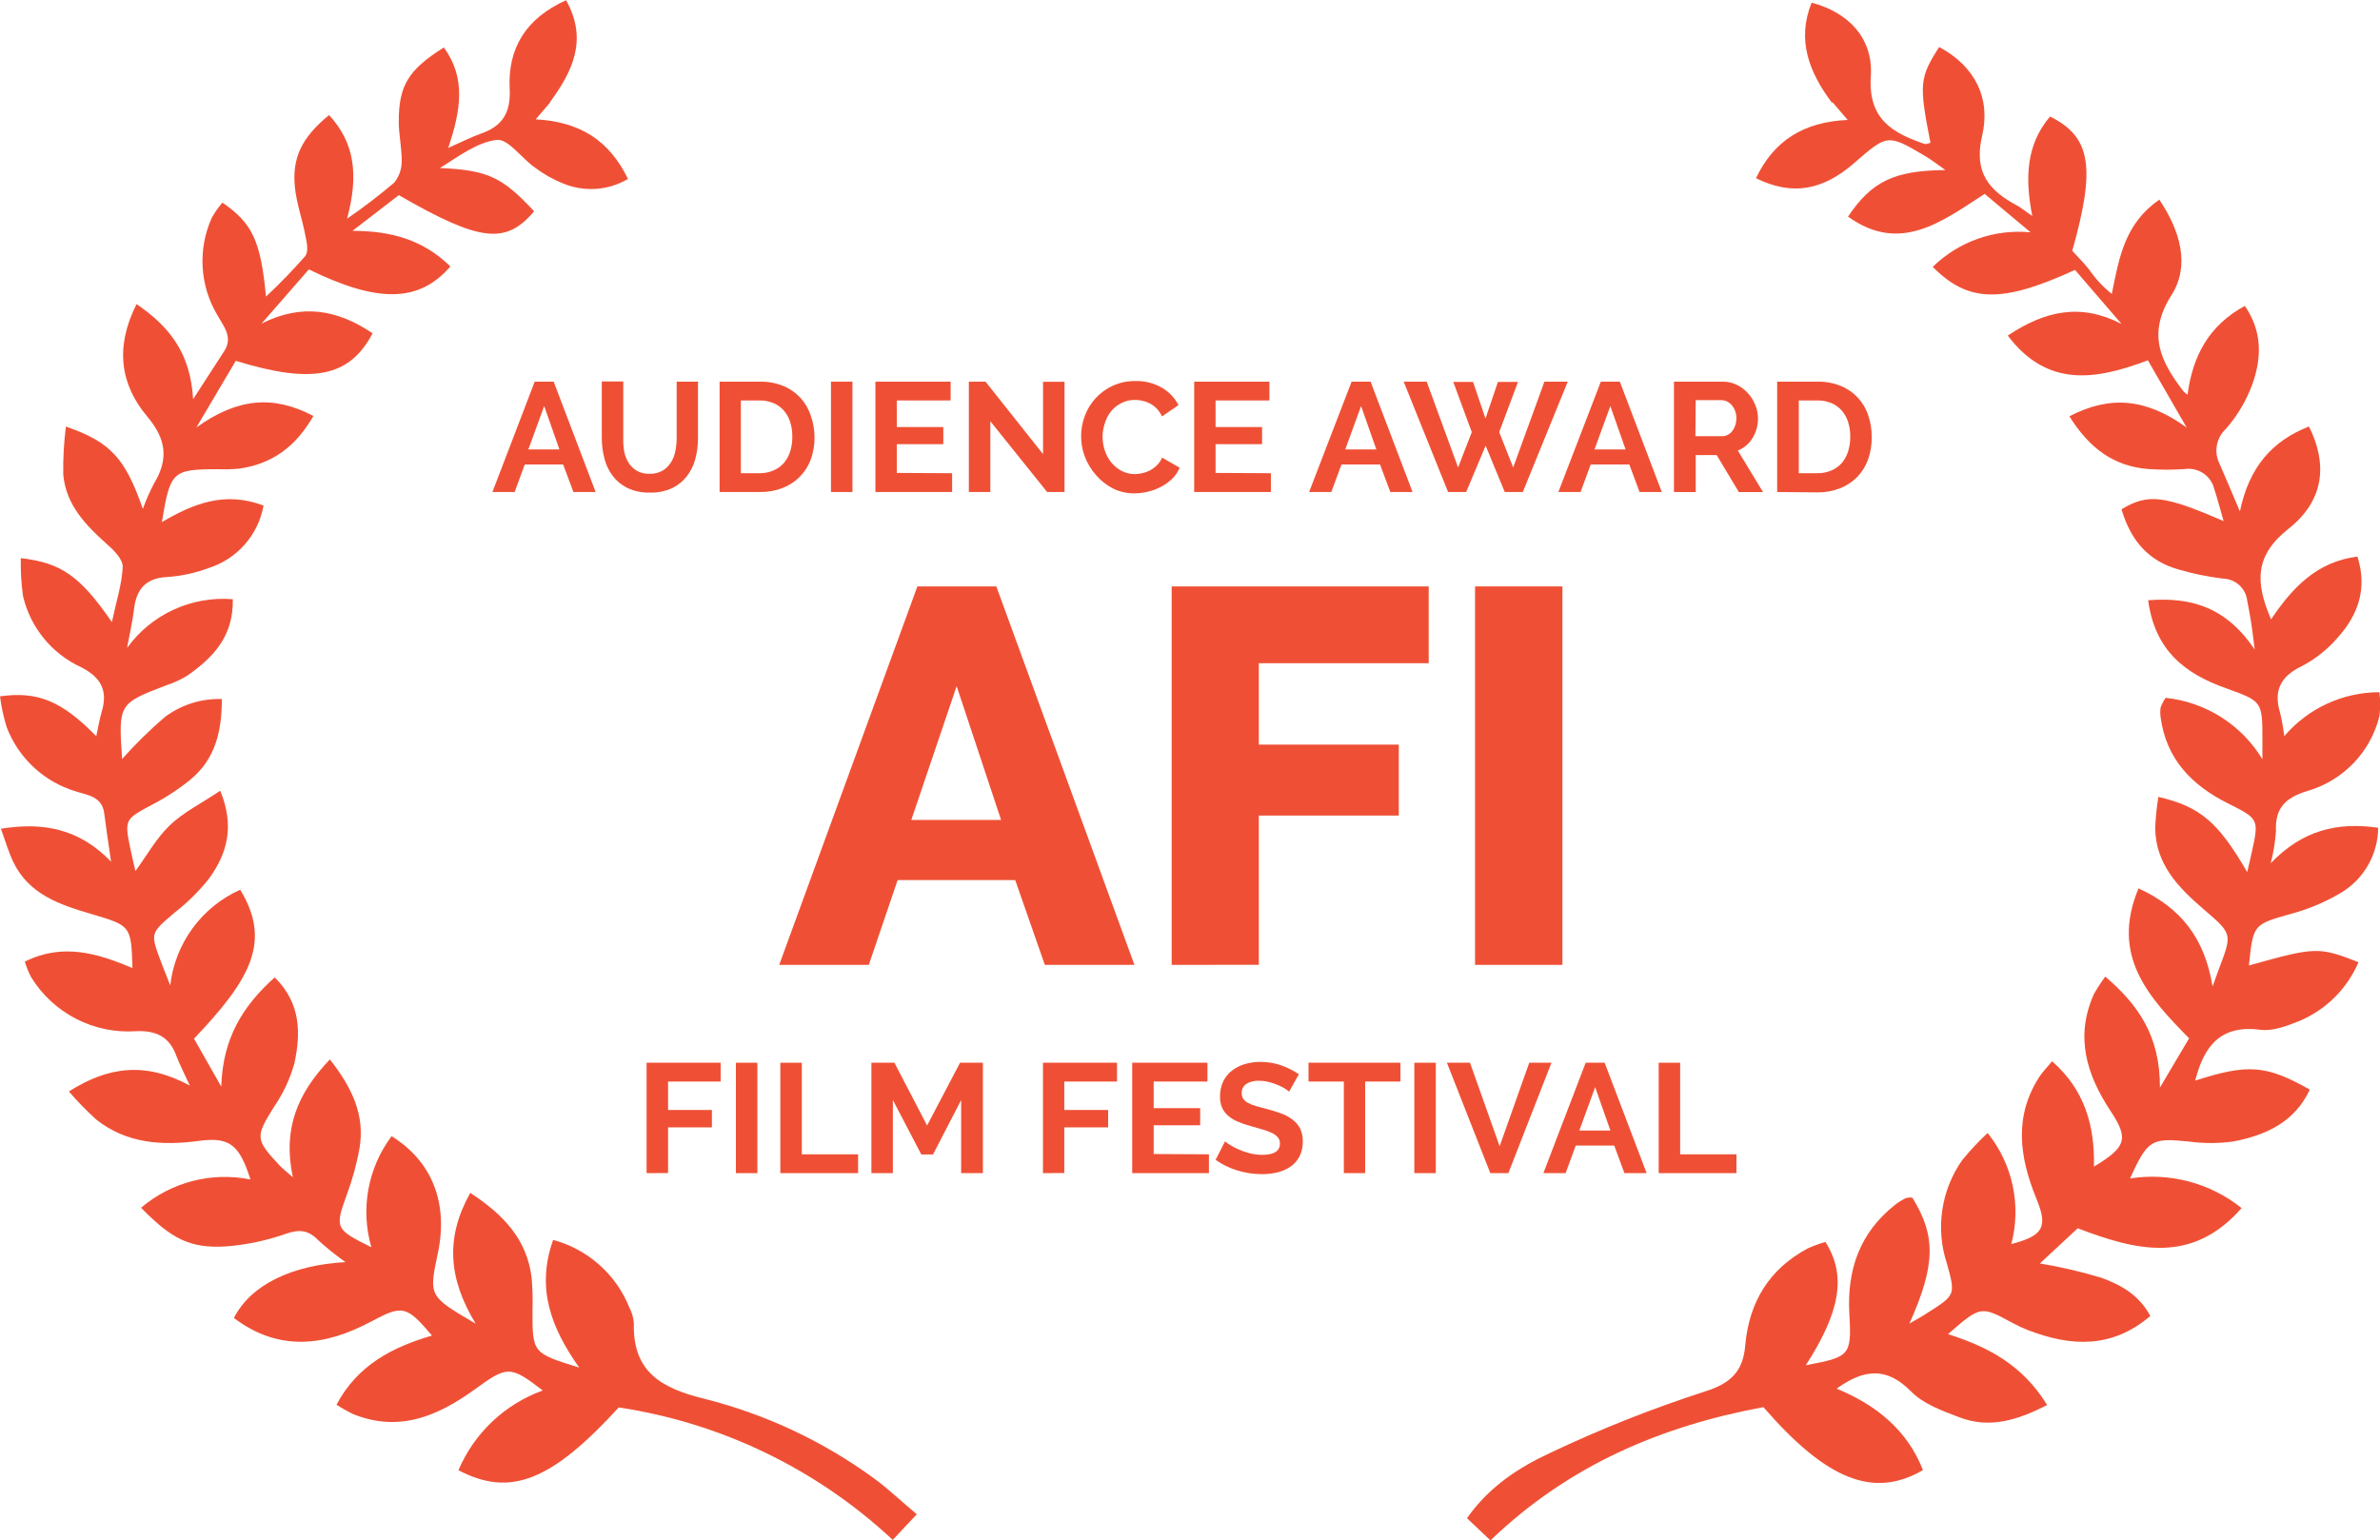
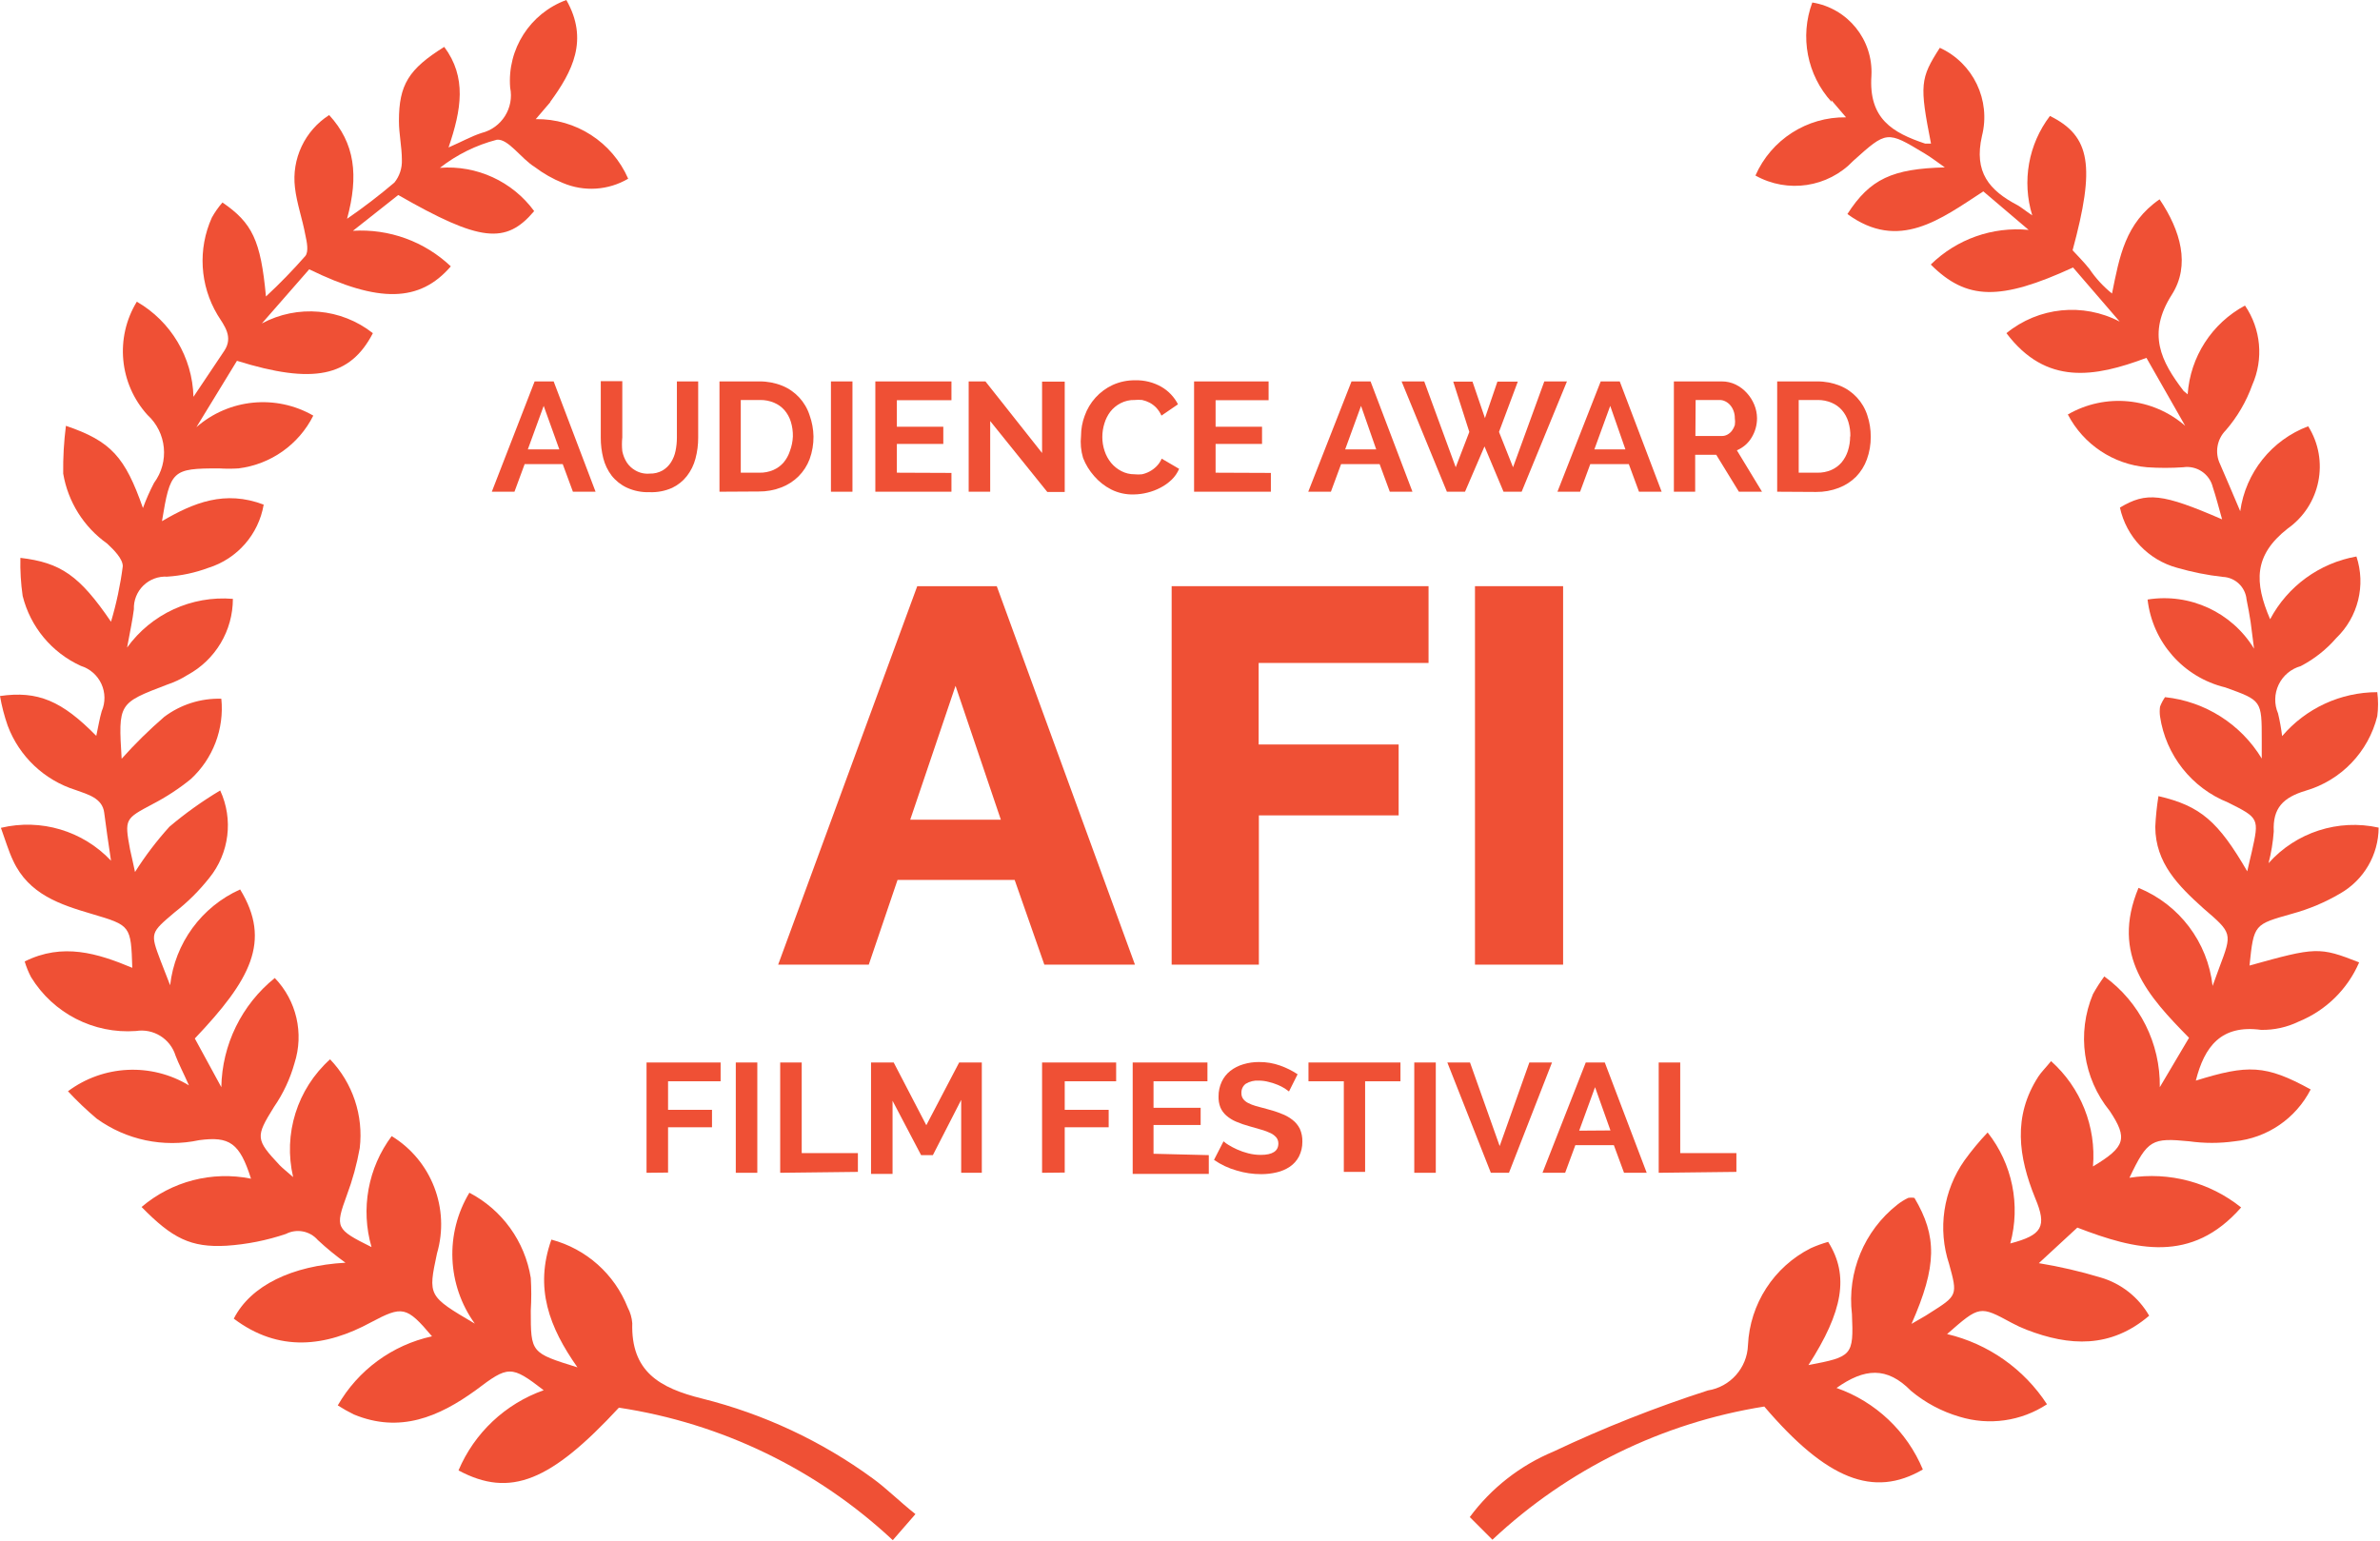
- <svg xmlns="http://www.w3.org/2000/svg" viewBox="0 0 321.41 208">
+ <svg xmlns="http://www.w3.org/2000/svg" viewBox="0 0 105.06 68">
  <defs>
    <style>.cls-1{fill:#ef5035;}</style>
  </defs>
  <g id="Layer_2" data-name="Layer 2">
    <g id="Layer_1-2" data-name="Layer 1">
-       <path class="cls-1" d="M247.34,13.81c-3-4.06-4.73-8.35-2.69-13.45,4.93,1.3,8.31,4.74,8,9.87-.4,5.84,2.87,7.71,7.25,9.21.22.08.53-.09.8-.15-1.56-7.93-1.48-8.8,1.18-12.94,4.9,2.63,7,7,5.78,12.07-1.13,4.93,1,7.36,4.79,9.37.5.27.94.66,2,1.38-1-5.13-.83-9.63,2.4-13.43,5.53,2.73,6.19,6.86,3,18.14.71.78,1.54,1.6,2.26,2.5a15.1,15.1,0,0,0,3.08,3.32c1-5,1.78-9.52,6.42-12.73,2.83,4.21,4.18,8.9,1.65,12.88-3.36,5.28-1.46,9,1.6,13a4.91,4.91,0,0,0,.56.47c.68-5.19,2.84-9.34,7.74-12,2.42,3.53,2.25,7.13,1,10.62a19.23,19.23,0,0,1-3.57,6,4,4,0,0,0-.82,4.77c.82,1.86,1.6,3.73,2.72,6.36,1.25-6,4.37-9.52,9.33-11.46,2.53,5.06,2.08,10-2.77,13.82-4.58,3.61-4.5,7.24-2.35,12.23,2.88-4.29,6.18-7.79,11.66-8.48,1.39,4.36.07,7.93-2.71,11a16.33,16.33,0,0,1-4.8,3.8c-2.93,1.41-3.84,3.36-2.91,6.38a27.79,27.79,0,0,1,.54,3.08,16.89,16.89,0,0,1,12.85-5.94,12.64,12.64,0,0,1,0,3.25,14,14,0,0,1-9.66,10.07c-3.08.93-4.46,2.35-4.31,5.51a23.94,23.94,0,0,1-.71,4.27c4.3-4.47,9-5.59,14.51-4.79a10.31,10.31,0,0,1-5.2,8.89,26.51,26.51,0,0,1-6.47,2.71c-5.18,1.47-5.21,1.37-5.78,7,9-2.52,9.41-2.54,14.8-.44a15.07,15.07,0,0,1-8.13,8c-1.62.64-3.48,1.34-5.11,1.13-5.43-.72-7.65,2.25-8.81,6.86,7.11-2.28,9.57-2.12,15.47,1.22-2.06,4.42-5.94,6.15-10.29,7a22.13,22.13,0,0,1-6.16,0c-4.93-.48-5.44-.24-7.83,5a19.32,19.32,0,0,1,15.07,4c-6.7,7.66-14.26,5.74-22.13,2.73l-5.11,4.75a65.79,65.79,0,0,1,8.32,1.94c2.56.94,5.07,2.28,6.59,5.16-5.21,4.45-10.77,4.13-16.56,1.89a17.34,17.34,0,0,1-2-.93c-4.34-2.35-4.34-2.36-8.76,1.49,5.35,1.7,10.06,4.13,13.39,9.58-3.94,2-7.69,3.23-11.81,1.67-2.32-.88-4.9-1.81-6.56-3.5-3.27-3.32-6.3-3.09-10.06-.39,5.38,2.23,9.53,5.59,11.66,11-6.67,3.89-13,1.35-21.55-8.5-13.69,2.54-26.22,7.78-36.86,18l-3.17-3c3.06-4.35,7.1-6.9,11.3-8.85a172.52,172.52,0,0,1,20.85-8.27c3.56-1.12,5.13-2.76,5.43-6.23.51-5.82,3.22-10.31,8.46-13.1a17,17,0,0,1,2.37-.86c2.87,4.55,2,9.42-2.65,16.65,5.89-1.12,6.21-1.24,5.88-6.88-.35-6,1.39-11,6.17-14.79a8,8,0,0,1,1.48-.91,2.29,2.29,0,0,1,.86-.05c3.19,5.16,3.15,9.08-.4,17,1.07-.63,1.79-1,2.48-1.47,3.72-2.37,3.76-2.39,2.59-6.61A15.72,15.72,0,0,1,265,156.69a36.25,36.25,0,0,1,3.42-3.65,17,17,0,0,1,3.2,15c4.3-1.12,5-2.27,3.37-6.17-2.26-5.56-3.06-11.05.43-16.44.39-.6.91-1.11,1.71-2.08,4.42,3.89,5.77,8.72,5.65,14.23,4.37-2.63,4.73-3.75,2.25-7.5-3.26-4.93-4.83-10.06-2.26-15.79a22.45,22.45,0,0,1,1.54-2.38c4.46,3.83,7.41,8,7.38,15l3.94-6.66C290.12,134.65,285,129.1,288.8,120c5.61,2.57,8.91,6.59,10,13.24.47-1.29.69-1.9.91-2.5,1.75-4.62,1.75-4.61-2.15-7.95-3.41-2.93-6.48-6.09-6.51-11a37.11,37.11,0,0,1,.43-4.15c5.69,1.33,8.08,3.42,12,10.16.22-1,.43-1.79.6-2.62,1-4.52,1-4.56-3.22-6.67-4.89-2.45-8.33-6-9.08-11.64a5,5,0,0,1,0-1.31,6.26,6.26,0,0,1,.68-1.3,17.41,17.41,0,0,1,13.07,8.29c0-.84,0-1.69,0-2.53,0-5.31,0-5.28-4.94-7.06-5.41-1.93-9.57-5-10.49-11.88,5.83-.45,10.5.91,14.39,6.65-.24-1.84-.33-2.71-.47-3.57-.16-1-.33-2-.54-3a3.36,3.36,0,0,0-3.25-3,37.34,37.34,0,0,1-6-1.23c-4-1.12-6.45-3.8-7.73-8.14,3.58-2.14,5.69-1.92,13.79,1.6-.47-1.62-.82-3-1.26-4.33a3.58,3.58,0,0,0-4-2.7,35.52,35.52,0,0,1-4.85,0c-4.75-.35-8.05-2.86-10.72-7.13,5.5-2.85,10.34-2.44,15.84,1.52l-5.24-9.08c-7,2.64-13.54,3.76-18.92-3.34,5.08-3.38,9.86-4.41,15.37-1.57l-6.29-7.3c-9.85,4.52-14.39,4.45-19.21-.41a16.6,16.6,0,0,1,13.21-4.67l-6.2-5.19c-5.79,3.75-11.41,8.13-18.45,3.07,3.19-4.76,6.26-6.23,13.15-6.29-1.09-.76-1.88-1.39-2.75-1.9-5.07-3-5.08-2.95-9.62,1-4.27,3.69-8.38,4.39-13.21,2,2.41-5.06,6.41-7.6,12.38-7.87l-2-2.34Z" />
-       <path class="cls-1" d="M74.34,13.79l-2,2.33c5.94.31,9.94,2.83,12.47,8.05a9.82,9.82,0,0,1-8.82.59,16.48,16.48,0,0,1-3.81-2.17c-1.76-1.24-3.56-3.87-5.09-3.69-2.7.31-5.21,2.28-7.68,3.79,6.43.31,8.37,1.17,12.72,5.85-3.81,4.52-7.3,4.15-18.27-2.18l-6.26,4.82c5.27,0,9.59,1.25,13.22,4.81-4.2,4.86-9.73,5-19.11.4l-6.39,7.32c5.46-2.76,10.27-1.88,15,1.31-3.1,5.89-8.06,6.93-18.48,3.72l-5.32,9c5.49-3.94,10.35-4.43,15.8-1.55-2.38,4.17-5.62,6.52-10.1,7.12a20.56,20.56,0,0,1-2.64.07c-6.33,0-6.58.25-7.72,7.14,4.27-2.5,8.52-4.21,13.73-2.23a10.86,10.86,0,0,1-7.45,8.45,19.56,19.56,0,0,1-5.58,1.2c-2.94.16-4.16,1.69-4.47,4.4-.17,1.44-.5,2.87-.93,5.18a16,16,0,0,1,14.28-6.58c.11,5-2.65,7.86-6.07,10.27a12.69,12.69,0,0,1-2.79,1.31c-6.59,2.52-6.59,2.51-6.09,10a62.5,62.5,0,0,1,5.76-5.66,12.22,12.22,0,0,1,7.71-2.44c0,4.47-.94,8.14-4.21,10.86a30.39,30.39,0,0,1-5.14,3.38c-3.74,2-3.83,2-3,6,.2,1,.45,2,.68,3,1.55-2.12,2.82-4.44,4.65-6.19s4.22-2.93,6.8-4.66c2,4.84.9,8.49-1.46,11.8a27.5,27.5,0,0,1-4.68,4.65c-3.28,2.79-3.32,2.74-1.9,6.55.35.93.72,1.84,1.29,3.3a16.17,16.17,0,0,1,9.45-12.93c4.27,7,1.39,12.11-6.24,20.12l3.68,6.47c.2-6.53,2.9-10.88,7.22-14.75,3.58,3.54,3.51,7.6,2.66,11.61a19.74,19.74,0,0,1-2.79,5.93c-2.48,4-2.52,4.33.79,7.87.39.41.85.76,1.79,1.59-1.38-6.44.55-11.26,5-15.92,3,3.82,4.76,7.52,4,12a36.19,36.19,0,0,1-1.75,6.37c-1.58,4.39-1.54,4.59,3.35,7a17.1,17.1,0,0,1,2.73-15c5.55,3.45,7.68,9.11,6.24,15.86-1.22,5.75-1.22,5.75,5.12,9.47-3.71-6.1-4.11-11.64-.73-17.67,4.46,2.92,7.67,6.26,8.29,11.5a36.85,36.85,0,0,1,.11,4.41c0,5.73,0,5.73,6.31,7.69-3.79-5.37-5.85-10.7-3.52-17.25A15.4,15.4,0,0,1,85,176.63a5.36,5.36,0,0,1,.6,2.11c-.17,6.52,3.64,8.75,9.44,10.18a66.27,66.27,0,0,1,23,10.78c1.88,1.36,3.56,3,5.77,4.84L120.56,208a69.34,69.34,0,0,0-37-17.89c-9.07,9.92-14.65,12.17-21.65,8.48a19.59,19.59,0,0,1,11.39-10.77c-4.42-3.39-4.78-3.35-9.22-.12-5,3.61-10.26,5.83-16.46,3.28a22.37,22.37,0,0,1-2.18-1.23c2.85-5.37,7.55-7.78,12.9-9.35-3.47-4.09-4-4.14-8.22-1.89-6.24,3.33-12.46,4.11-18.53-.48,2.28-4.51,7.89-7.16,15.07-7.55a37.83,37.83,0,0,1-3.73-3c-1.32-1.35-2.51-1.44-4.31-.83a31.55,31.55,0,0,1-8.11,1.71c-4.84.29-7.33-1-11.46-5.22a17.45,17.45,0,0,1,14.77-3.82c-1.52-4.83-2.9-5.75-7-5.21-4.94.66-9.74.36-13.84-2.9a43.72,43.72,0,0,1-3.68-3.78c5.4-3.42,10.38-4,16.33-.8-.81-1.79-1.39-2.89-1.81-4-.94-2.61-2.75-3.46-5.46-3.34A15.39,15.39,0,0,1,4.21,132a11.79,11.79,0,0,1-.86-2.11c5.15-2.56,9.85-1.11,14.54.87-.18-5.71-.21-5.72-5.48-7.28-4.28-1.26-8.52-2.63-10.64-7.1-.61-1.28-1-2.66-1.65-4.44C6,111,10.75,112,15,116.39c-.36-2.5-.67-4.49-.92-6.5-.28-2.33-2.27-2.48-3.87-3A14.42,14.42,0,0,1,.89,98.19,25.12,25.12,0,0,1,0,94.06c5.11-.72,8.34.63,13,5.38.27-1.24.44-2.3.74-3.32.86-2.86-.12-4.64-2.8-6a14.12,14.12,0,0,1-7.83-9.6,30.84,30.84,0,0,1-.3-5.13c5.45.63,8,2.4,12.3,8.64.61-2.86,1.37-5.17,1.46-7.5,0-1-1.19-2.21-2.1-3-2.91-2.6-5.58-5.36-5.93-9.46a45.58,45.58,0,0,1,.36-6.45c6,2.08,8,4.23,10.39,11.12a28.08,28.08,0,0,1,1.49-3.4c2-3.28,1.7-6-.89-9.07-3.65-4.33-4.39-9.36-1.45-15.19,4.55,3.09,7.29,6.72,7.64,12.84l4.2-6.49c1.24-1.91-.11-3.39-.93-4.87a14.24,14.24,0,0,1-.75-13.14,11.78,11.78,0,0,1,1.44-2.05c4,2.76,5.17,5.08,5.88,12.69a74.64,74.64,0,0,0,5.31-5.48c.46-.58.21-1.88,0-2.8-.4-2.16-1.17-4.27-1.4-6.44-.42-4,.91-6.77,4.61-9.8,3.5,3.8,4,8.16,2.43,14a78.87,78.87,0,0,0,6.38-4.88,4.6,4.6,0,0,0,1-3c0-1.74-.4-3.5-.4-5.25,0-4.9,1.33-7,6.09-10,3,4.1,2.31,8.47.59,13.57,1.91-.84,3.16-1.49,4.46-1.95,2.88-1,4-2.85,3.84-6-.28-5.49,2.16-9.54,7.62-12,3,5.39.83,9.66-2.2,13.81Z" />
-       <path class="cls-1" d="M123.89,79.21h10.66l18.65,51.12H141.1l-4-11.45H121.22l-3.89,11.45h-12.1Zm11.3,31.54-6-18.07-6.12,18.07Z" />
-       <path class="cls-1" d="M158.23,130.33V79.21h34.71V89.58H170v11H188.9v9.58H170v20.16Z" />
-       <path class="cls-1" d="M199.2,130.33V79.21H211v51.12Z" />
-       <path class="cls-1" d="M72.21,51.55h2.56l5.67,14.91h-3l-1.39-3.72H70.87L69.5,66.46h-3Zm3.34,9.16-2.06-5.86-2.14,5.86Z" />
-       <path class="cls-1" d="M87.73,64a3.33,3.33,0,0,0,1.73-.42,3.39,3.39,0,0,0,1.13-1.09,4.52,4.52,0,0,0,.61-1.54,8.91,8.91,0,0,0,.18-1.8v-7.6h2.88v7.6A10.86,10.86,0,0,1,93.9,62a6.59,6.59,0,0,1-1.16,2.35,5.53,5.53,0,0,1-2,1.6,6.85,6.85,0,0,1-3,.59,6.77,6.77,0,0,1-3-.62,5.65,5.65,0,0,1-2-1.64,6.54,6.54,0,0,1-1.12-2.36,11.16,11.16,0,0,1-.35-2.79v-7.6h2.9v7.6A9,9,0,0,0,84.3,61a4.48,4.48,0,0,0,.61,1.54A3.32,3.32,0,0,0,86,63.59,3.28,3.28,0,0,0,87.73,64Z" />
-       <path class="cls-1" d="M97.18,66.46V51.55h5.42a8.09,8.09,0,0,1,3.2.59,6.44,6.44,0,0,1,3.69,4A8.89,8.89,0,0,1,110,59a8.73,8.73,0,0,1-.51,3.08A6.59,6.59,0,0,1,108,64.41a6.68,6.68,0,0,1-2.32,1.51,8.2,8.2,0,0,1-3,.54ZM107,59a6.37,6.37,0,0,0-.29-2,4.42,4.42,0,0,0-.86-1.55,3.84,3.84,0,0,0-1.4-1,4.72,4.72,0,0,0-1.88-.36h-2.52v9.83h2.52a4.54,4.54,0,0,0,1.9-.38,3.89,3.89,0,0,0,1.39-1,4.64,4.64,0,0,0,.85-1.56A6.29,6.29,0,0,0,107,59Z" />
-       <path class="cls-1" d="M112.22,66.46V51.55h2.9V66.46Z" />
-       <path class="cls-1" d="M128.58,63.92v2.54H118.22V51.55h10.16v2.54h-7.27v3.59h6.28V60h-6.28v3.88Z" />
-       <path class="cls-1" d="M133.74,56.9v9.56h-2.9V51.55h2.25l7.77,9.79V51.57h2.9V66.46h-2.35Z" />
-       <path class="cls-1" d="M146,58.9a7.72,7.72,0,0,1,.49-2.7,7.24,7.24,0,0,1,3.75-4.08,7.14,7.14,0,0,1,3.11-.65,6.78,6.78,0,0,1,3.56.9,5.77,5.77,0,0,1,2.24,2.35l-2.23,1.53a3.83,3.83,0,0,0-.71-1.06,3.59,3.59,0,0,0-.9-.68,4.07,4.07,0,0,0-1-.37,4.81,4.81,0,0,0-1-.12,3.91,3.91,0,0,0-1.9.44A4.18,4.18,0,0,0,150,55.61a5,5,0,0,0-.81,1.6A6,6,0,0,0,148.9,59a5.79,5.79,0,0,0,.32,1.9,5,5,0,0,0,.89,1.61,4.45,4.45,0,0,0,1.39,1.11,3.79,3.79,0,0,0,1.77.42,4.67,4.67,0,0,0,1-.13,3.92,3.92,0,0,0,2-1.1,3.23,3.23,0,0,0,.67-1l2.37,1.37a4.48,4.48,0,0,1-1,1.48,6.52,6.52,0,0,1-1.49,1.08,7.61,7.61,0,0,1-1.77.67,7.78,7.78,0,0,1-1.85.23,6.35,6.35,0,0,1-2.92-.67A7.59,7.59,0,0,1,148,64.16a8.13,8.13,0,0,1-1.49-2.46A7.66,7.66,0,0,1,146,58.9Z" />
-       <path class="cls-1" d="M171.63,63.92v2.54H161.27V51.55h10.16v2.54h-7.27v3.59h6.28V60h-6.28v3.88Z" />
-       <path class="cls-1" d="M182.53,51.55h2.56l5.67,14.91h-3l-1.39-3.72h-5.21l-1.37,3.72h-3Zm3.34,9.16-2.06-5.86-2.14,5.86Z" />
-       <path class="cls-1" d="M196.26,51.59h2.67l1.68,4.94,1.68-4.94H205l-2.54,6.78,1.89,4.77,4.22-11.59h3.15l-6.07,14.91h-2.44l-2.58-6.26L198,66.46h-2.44l-6-14.91h3.11l4.24,11.59,1.85-4.77Z" />
-       <path class="cls-1" d="M216.19,51.55h2.56l5.67,14.91h-3l-1.39-3.72h-5.21l-1.37,3.72h-3Zm3.34,9.16-2.06-5.86-2.14,5.86Z" />
-       <path class="cls-1" d="M226.06,66.46V51.55h6.59a4.24,4.24,0,0,1,1.9.43,4.93,4.93,0,0,1,1.5,1.13,5.37,5.37,0,0,1,1,1.6,4.82,4.82,0,0,1,.36,1.8,5,5,0,0,1-.72,2.64,4.16,4.16,0,0,1-2,1.71l3.4,5.61h-3.26l-3-5H229v5Zm2.9-7.54h3.63a1.53,1.53,0,0,0,.75-.19,1.9,1.9,0,0,0,.6-.51,2.58,2.58,0,0,0,.4-.77,3,3,0,0,0,.15-.95,2.69,2.69,0,0,0-.17-1,2.52,2.52,0,0,0-.45-.77,2.05,2.05,0,0,0-.65-.5,1.69,1.69,0,0,0-.75-.18H229Z" />
-       <path class="cls-1" d="M240,66.46V51.55h5.42a8.09,8.09,0,0,1,3.2.59,6.44,6.44,0,0,1,3.69,4,8.89,8.89,0,0,1,.46,2.89,8.73,8.73,0,0,1-.51,3.08,6.59,6.59,0,0,1-1.48,2.35,6.68,6.68,0,0,1-2.32,1.51,8.2,8.2,0,0,1-3,.54ZM249.87,59a6.37,6.37,0,0,0-.29-2,4.42,4.42,0,0,0-.86-1.55,3.84,3.84,0,0,0-1.4-1,4.72,4.72,0,0,0-1.88-.36h-2.52v9.83h2.52a4.54,4.54,0,0,0,1.9-.38,3.89,3.89,0,0,0,1.39-1,4.64,4.64,0,0,0,.85-1.56A6.29,6.29,0,0,0,249.87,59Z" />
-       <path class="cls-1" d="M87.32,158.46V143.55h10v2.54H90.22v3.84h5.92v2.35H90.22v6.17Z" />
-       <path class="cls-1" d="M99.38,158.46V143.55h2.9v14.91Z" />
-       <path class="cls-1" d="M105.38,158.46V143.55h2.9v12.37h7.6v2.54Z" />
-       <path class="cls-1" d="M129.8,158.46v-9.87L126,155.94h-1.58l-3.84-7.35v9.87h-2.9V143.55h3.11l4.41,8.48,4.45-8.48h3.09v14.91Z" />
-       <path class="cls-1" d="M140.85,158.46V143.55h10v2.54h-7.12v3.84h5.92v2.35h-5.92v6.17Z" />
-       <path class="cls-1" d="M163.26,155.92v2.54H152.9V143.55h10.16v2.54H155.8v3.59h6.28V152H155.8v3.88Z" />
-       <path class="cls-1" d="M174.09,147.46a3.59,3.59,0,0,0-.54-.4,6.51,6.51,0,0,0-.95-.49,8.23,8.23,0,0,0-1.21-.41,5.29,5.29,0,0,0-1.32-.17,3,3,0,0,0-1.79.44,1.46,1.46,0,0,0-.59,1.24,1.28,1.28,0,0,0,.22.77,1.9,1.9,0,0,0,.64.54,5.39,5.39,0,0,0,1.06.42q.64.19,1.48.4,1.09.29,2,.63a5.38,5.38,0,0,1,1.51.84,3.48,3.48,0,0,1,1,1.21,4,4,0,0,1,.34,1.73,4.31,4.31,0,0,1-.45,2,3.79,3.79,0,0,1-1.22,1.38,5.28,5.28,0,0,1-1.76.77,8.84,8.84,0,0,1-2.09.24,11.22,11.22,0,0,1-3.32-.5,10.23,10.23,0,0,1-2.94-1.43l1.28-2.5a4,4,0,0,0,.68.49,10.25,10.25,0,0,0,1.17.61,9,9,0,0,0,1.49.51,6.73,6.73,0,0,0,1.68.21q2.4,0,2.39-1.53a1.26,1.26,0,0,0-.27-.82,2.31,2.31,0,0,0-.78-.59,7.48,7.48,0,0,0-1.22-.46l-1.6-.46a13.64,13.64,0,0,1-1.86-.64,4.87,4.87,0,0,1-1.31-.82,3.06,3.06,0,0,1-.79-1.09,3.77,3.77,0,0,1-.26-1.48,4.63,4.63,0,0,1,.42-2,4.07,4.07,0,0,1,1.17-1.47,5.28,5.28,0,0,1,1.73-.89,7.17,7.17,0,0,1,2.12-.3,8.24,8.24,0,0,1,2.9.49,10.81,10.81,0,0,1,2.31,1.17Z" />
-       <path class="cls-1" d="M189.13,146.09h-4.77v12.37h-2.88V146.09h-4.77v-2.54h12.41Z" />
-       <path class="cls-1" d="M191,158.46V143.55h2.9v14.91Z" />
-       <path class="cls-1" d="M198.52,143.55l4,11.28,4-11.28h3l-5.82,14.91h-2.44l-5.86-14.91Z" />
-       <path class="cls-1" d="M214.14,143.55h2.56l5.67,14.91h-3L218,154.74H212.8l-1.37,3.72h-3Zm3.34,9.16-2.06-5.86-2.14,5.86Z" />
-       <path class="cls-1" d="M224,158.46V143.55h2.9v12.37h7.6v2.54Z" />
+       <g id="Layer_2-2" data-name="Layer 2">
+         <g id="Layer_1-2-2" data-name="Layer 1-2">
+           <path class="cls-1" d="M80.85,4.5A4.3,4.3,0,0,1,80,.11a3.11,3.11,0,0,1,2.61,3.23c-.13,1.91.94,2.52,2.37,3,.07,0,.17,0,.26,0-.51-2.59-.48-2.88.39-4.23A3.37,3.37,0,0,1,87.49,6c-.37,1.61.33,2.41,1.57,3.06.16.09.31.22.65.45a4.88,4.88,0,0,1,.78-4.39c1.81.89,2,2.24,1,5.93.23.25.5.52.74.82a4.94,4.94,0,0,0,1,1.09c.33-1.63.58-3.11,2.1-4.16.93,1.38,1.37,2.91.54,4.21-1.1,1.73-.48,2.94.52,4.25l.18.15a4.82,4.82,0,0,1,2.53-3.92A3.62,3.62,0,0,1,99.42,17a6.29,6.29,0,0,1-1.17,2A1.31,1.31,0,0,0,98,20.49c.27.61.52,1.22.89,2.08a4.7,4.7,0,0,1,3-3.75,3.35,3.35,0,0,1-.91,4.52c-1.5,1.18-1.47,2.37-.77,4a5.37,5.37,0,0,1,3.81-2.77,3.48,3.48,0,0,1-.89,3.6,5.34,5.34,0,0,1-1.57,1.24,1.54,1.54,0,0,0-1,2.09,9.08,9.08,0,0,1,.18,1,5.52,5.52,0,0,1,4.2-1.94,4.13,4.13,0,0,1,0,1.06,4.58,4.58,0,0,1-3.16,3.29c-1,.3-1.46.77-1.41,1.8a7.83,7.83,0,0,1-.23,1.4A5.05,5.05,0,0,1,105,36.54a3.37,3.37,0,0,1-1.7,2.91,8.67,8.67,0,0,1-2.11.89c-1.69.48-1.7.45-1.89,2.29,2.94-.82,3.08-.83,4.84-.14a4.93,4.93,0,0,1-2.66,2.61,3.64,3.64,0,0,1-1.67.37c-1.77-.24-2.5.74-2.88,2.24C99.22,47,100,47,102,48.1a4.24,4.24,0,0,1-3.36,2.29,7.23,7.23,0,0,1-2,0C95,50.23,94.8,50.31,94,52a6.31,6.31,0,0,1,4.93,1.31c-2.19,2.5-4.66,1.88-7.23.89L90,55.77a21.5,21.5,0,0,1,2.72.63,3.65,3.65,0,0,1,2.15,1.69c-1.7,1.45-3.52,1.35-5.41.62a5.67,5.67,0,0,1-.65-.3c-1.42-.77-1.42-.77-2.86.49A7.25,7.25,0,0,1,90.36,62a4.58,4.58,0,0,1-3.86.55,5.94,5.94,0,0,1-2.14-1.14c-1.07-1.09-2.06-1-3.29-.13a6.44,6.44,0,0,1,3.81,3.6c-2.18,1.27-4.25.44-7-2.78a22.75,22.75,0,0,0-12,5.88l-1-1a8.81,8.81,0,0,1,3.69-2.89,56.39,56.39,0,0,1,6.82-2.7,2.1,2.1,0,0,0,1.77-2,5.06,5.06,0,0,1,2.77-4.28,5.56,5.56,0,0,1,.77-.28c.94,1.49.65,3.08-.87,5.44,1.93-.37,2-.41,1.92-2.25a5.35,5.35,0,0,1,2-4.83,2.61,2.61,0,0,1,.48-.3.75.75,0,0,1,.28,0c1,1.69,1,3-.13,5.56.35-.21.59-.33.81-.48,1.22-.77,1.23-.78.85-2.16a5.14,5.14,0,0,1,.68-4.58A11.85,11.85,0,0,1,87.74,50a5.56,5.56,0,0,1,1,4.9c1.41-.37,1.63-.74,1.1-2-.74-1.82-1-3.61.14-5.37.13-.2.3-.36.56-.68a5.6,5.6,0,0,1,1.85,4.65c1.43-.86,1.55-1.23.74-2.45a5.07,5.07,0,0,1-.74-5.16,7.34,7.34,0,0,1,.5-.78A5.93,5.93,0,0,1,95.34,48l1.29-2.18c-1.8-1.83-3.47-3.64-2.23-6.62a5.31,5.31,0,0,1,3.27,4.33l.3-.82c.57-1.51.57-1.51-.7-2.6-1.11-1-2.12-2-2.13-3.6a12.13,12.13,0,0,1,.14-1.36c1.86.43,2.64,1.12,3.92,3.32.07-.33.14-.59.2-.86.33-1.48.33-1.49-1.05-2.18a4.86,4.86,0,0,1-3-3.8,1.63,1.63,0,0,1,0-.43,2,2,0,0,1,.22-.42,5.69,5.69,0,0,1,4.27,2.71v-.83c0-1.74,0-1.73-1.61-2.31a4.52,4.52,0,0,1-3.43-3.88,4.64,4.64,0,0,1,4.7,2.17c-.08-.6-.11-.89-.15-1.17s-.11-.65-.18-1a1.1,1.1,0,0,0-1.06-1,12.2,12.2,0,0,1-2-.4,3.53,3.53,0,0,1-2.53-2.66c1.17-.7,1.86-.63,4.51.52-.15-.53-.27-1-.41-1.42a1.17,1.17,0,0,0-1.31-.88,11.61,11.61,0,0,1-1.59,0,4.36,4.36,0,0,1-3.5-2.33,4.48,4.48,0,0,1,5.18.5l-1.71-3c-2.29.86-4.43,1.23-6.18-1.09a4.56,4.56,0,0,1,5-.51l-2.06-2.39c-3.22,1.48-4.7,1.45-6.28-.13a5.43,5.43,0,0,1,4.32-1.53l-2-1.7c-1.89,1.23-3.73,2.66-6,1,1-1.56,2-2,4.3-2.06-.36-.25-.61-.45-.9-.62-1.66-1-1.66-1-3.14.33a3.56,3.56,0,0,1-4.32.65,4.3,4.3,0,0,1,4-2.57l-.65-.76Z" />
+           <path class="cls-1" d="M24.3,4.5l-.65.76a4.38,4.38,0,0,1,4.08,2.63,3.21,3.21,0,0,1-2.88.19,5.39,5.39,0,0,1-1.25-.71C23,7,22.43,6.11,21.93,6.17a6.85,6.85,0,0,0-2.51,1.24,4.71,4.71,0,0,1,4.16,1.91c-1.25,1.48-2.39,1.36-6-.71l-2,1.58a5.76,5.76,0,0,1,4.32,1.57c-1.37,1.59-3.18,1.63-6.25.13l-2.09,2.39a4.49,4.49,0,0,1,4.9.43c-1,1.93-2.63,2.27-6,1.22L8.67,18.86a4.46,4.46,0,0,1,5.16-.51,4.28,4.28,0,0,1-3.3,2.33,6.72,6.72,0,0,1-.86,0c-2.07,0-2.15.08-2.52,2.33,1.4-.82,2.78-1.38,4.49-.73A3.55,3.55,0,0,1,9.2,25.07a6.39,6.39,0,0,1-1.82.39A1.39,1.39,0,0,0,5.91,26.9c-.06.47-.16.94-.3,1.69a5.23,5.23,0,0,1,4.67-2.15,3.82,3.82,0,0,1-2,3.36,4.15,4.15,0,0,1-.91.43c-2.15.82-2.15.82-2,3.27a20.43,20.43,0,0,1,1.88-1.85,4,4,0,0,1,2.52-.8A4.24,4.24,0,0,1,8.42,34.4a9.93,9.93,0,0,1-1.68,1.1c-1.22.65-1.25.65-1,2,.07.33.15.65.22,1a14.66,14.66,0,0,1,1.52-2A16.79,16.79,0,0,1,9.72,34.9a3.68,3.68,0,0,1-.48,3.86,9,9,0,0,1-1.53,1.52c-1.07.91-1.09.9-.62,2.14.11.3.24.6.42,1.08a5.29,5.29,0,0,1,3.09-4.23c1.4,2.29.45,4-2,6.58L9.77,48a6.33,6.33,0,0,1,2.36-4.82A3.76,3.76,0,0,1,13,46.94a6.45,6.45,0,0,1-.91,1.94c-.81,1.31-.82,1.42.26,2.57.13.13.28.25.59.52a5.35,5.35,0,0,1,1.63-5.2,4.84,4.84,0,0,1,1.31,3.92,11.83,11.83,0,0,1-.57,2.08c-.52,1.43-.5,1.5,1.09,2.29a5.59,5.59,0,0,1,.89-4.9,4.57,4.57,0,0,1,2,5.18c-.4,1.88-.4,1.88,1.67,3.1a5.25,5.25,0,0,1-.24-5.78,5.17,5.17,0,0,1,2.71,3.76,12,12,0,0,1,0,1.44c0,1.87,0,1.87,2.06,2.51-1.24-1.76-1.91-3.5-1.15-5.64a5,5,0,0,1,3.37,3,1.75,1.75,0,0,1,.2.69c-.06,2.13,1.19,2.86,3.09,3.33a21.66,21.66,0,0,1,7.52,3.52c.61.44,1.16,1,1.89,1.58L39.41,68a22.66,22.66,0,0,0-12.09-5.85c-3,3.24-4.79,4-7.08,2.77A6.4,6.4,0,0,1,24,61.38c-1.44-1.11-1.56-1.09-3,0-1.63,1.18-3.35,1.91-5.38,1.07a7.31,7.31,0,0,1-.71-.4A6.36,6.36,0,0,1,19.07,59c-1.13-1.34-1.31-1.35-2.69-.62-2,1.09-4.07,1.34-6.06-.16.75-1.47,2.58-2.34,4.93-2.47a12.36,12.36,0,0,1-1.22-1,1.16,1.16,0,0,0-1.41-.27A10.31,10.31,0,0,1,10,55c-1.58.09-2.4-.33-3.75-1.71a5.7,5.7,0,0,1,4.83-1.25c-.5-1.58-.95-1.88-2.29-1.7a5.68,5.68,0,0,1-4.52-.95A14.29,14.29,0,0,1,3,48.18a4.79,4.79,0,0,1,5.34-.26c-.26-.59-.45-.94-.59-1.31A1.57,1.57,0,0,0,6,45.52a5,5,0,0,1-4.63-2.38,3.85,3.85,0,0,1-.28-.69c1.68-.84,3.22-.36,4.75.28-.06-1.87-.07-1.87-1.79-2.38C2.66,39.94,1.27,39.49.58,38c-.2-.42-.33-.87-.54-1.45A5.06,5.06,0,0,1,4.9,38c-.12-.82-.22-1.47-.3-2.12s-.74-.81-1.26-1a4.71,4.71,0,0,1-3-2.84A8.21,8.21,0,0,1,0,30.73c1.67-.24,2.73.21,4.25,1.76.09-.41.14-.75.24-1.09a1.48,1.48,0,0,0-.92-2A4.62,4.62,0,0,1,1,26.31a10.08,10.08,0,0,1-.1-1.68c1.78.21,2.61.78,4,2.82A15.51,15.51,0,0,0,5.42,25c0-.33-.39-.72-.69-1a4.76,4.76,0,0,1-1.94-3.09,14.9,14.9,0,0,1,.12-2.11c2,.68,2.61,1.38,3.4,3.63a9.18,9.18,0,0,1,.49-1.11,2.25,2.25,0,0,0-.29-3,4.19,4.19,0,0,1-.47-5,5,5,0,0,1,2.5,4.2L9.9,15.49c.41-.62,0-1.11-.3-1.59a4.65,4.65,0,0,1-.25-4.29,3.85,3.85,0,0,1,.47-.67c1.31.9,1.69,1.66,1.92,4.15a24.4,24.4,0,0,0,1.74-1.79c.15-.19.07-.61,0-.92-.13-.71-.38-1.4-.46-2.1a3.33,3.33,0,0,1,1.51-3.2c1.14,1.24,1.31,2.67.79,4.58a25.78,25.78,0,0,0,2.09-1.6,1.5,1.5,0,0,0,.33-1c0-.57-.13-1.14-.13-1.72,0-1.6.43-2.29,2-3.27,1,1.34.76,2.77.19,4.44.62-.27,1-.49,1.46-.64a1.71,1.71,0,0,0,1.26-2A3.8,3.8,0,0,1,25,0c1,1.76.27,3.16-.72,4.51Z" />
+           <path class="cls-1" d="M40.49,25.88H44l6.1,16.71h-4l-1.31-3.74H39.62l-1.27,3.74h-4Zm3.69,10.31-2-5.91-2,5.91Z" />
+           <path class="cls-1" d="M51.72,42.59V25.88H63.06v3.39h-7.5v3.6h6.18V36H55.57v6.59Z" />
+           <path class="cls-1" d="M65.11,42.59V25.88H69V42.59Z" />
+           <path class="cls-1" d="M23.6,16.84h.84l1.85,4.87h-1l-.45-1.22H23.16l-.45,1.22h-1Zm1.09,3L24,17.92l-.7,1.92Z" />
+           <path class="cls-1" d="M28.68,20.91a1.09,1.09,0,0,0,.57-.14,1.11,1.11,0,0,0,.37-.36,1.48,1.48,0,0,0,.2-.5,2.91,2.91,0,0,0,.06-.59V16.84h.94v2.48a3.55,3.55,0,0,1-.12.93,2.15,2.15,0,0,1-.38.77,1.81,1.81,0,0,1-.65.52,2.24,2.24,0,0,1-1,.19,2.21,2.21,0,0,1-1-.2A1.85,1.85,0,0,1,27,21a2.14,2.14,0,0,1-.37-.77,3.65,3.65,0,0,1-.11-.91V16.83h.95v2.48a2.94,2.94,0,0,0,0,.61,1.46,1.46,0,0,0,.2.5,1.09,1.09,0,0,0,.36.34A1.07,1.07,0,0,0,28.68,20.91Z" />
+           <path class="cls-1" d="M31.76,21.71V16.84h1.77a2.64,2.64,0,0,1,1,.19,2.1,2.1,0,0,1,1.21,1.31,2.91,2.91,0,0,1,.17.93,2.85,2.85,0,0,1-.17,1,2.15,2.15,0,0,1-.49.76,2.18,2.18,0,0,1-.76.49,2.68,2.68,0,0,1-1,.18ZM35,19.27a2.08,2.08,0,0,0-.09-.65,1.44,1.44,0,0,0-.28-.51,1.26,1.26,0,0,0-.46-.33,1.54,1.54,0,0,0-.61-.12H32.7v3.21h.82a1.48,1.48,0,0,0,.62-.12,1.27,1.27,0,0,0,.45-.33,1.52,1.52,0,0,0,.28-.51A2.06,2.06,0,0,0,35,19.27Z" />
+           <path class="cls-1" d="M36.68,21.71V16.84h.95v4.87Z" />
+           <path class="cls-1" d="M42,20.88v.83H38.64V16.84H42v.83H39.59v1.17h2.05v.76H39.59v1.27Z" />
+           <path class="cls-1" d="M43.71,18.59v3.12h-.95V16.84h.74L46,20V16.85H47v4.87h-.77Z" />
+           <path class="cls-1" d="M47.72,19.24a2.52,2.52,0,0,1,.16-.88A2.37,2.37,0,0,1,49.11,17a2.33,2.33,0,0,1,1-.21,2.22,2.22,0,0,1,1.16.29,1.89,1.89,0,0,1,.73.77l-.73.5a1.25,1.25,0,0,0-.23-.35,1.17,1.17,0,0,0-.29-.22,1.33,1.33,0,0,0-.33-.12,1.57,1.57,0,0,0-.33,0,1.28,1.28,0,0,0-.62.14,1.37,1.37,0,0,0-.46.38,1.63,1.63,0,0,0-.26.52,2,2,0,0,0-.09.59,1.89,1.89,0,0,0,.1.62,1.63,1.63,0,0,0,.29.53,1.45,1.45,0,0,0,.45.36,1.24,1.24,0,0,0,.58.14,1.53,1.53,0,0,0,.33,0,1.28,1.28,0,0,0,.65-.36,1.06,1.06,0,0,0,.22-.33l.77.45a1.46,1.46,0,0,1-.33.48,2.13,2.13,0,0,1-.49.35,2.49,2.49,0,0,1-.58.22,2.54,2.54,0,0,1-.6.08,2.08,2.08,0,0,1-1-.22,2.48,2.48,0,0,1-.75-.59,2.66,2.66,0,0,1-.49-.8A2.5,2.5,0,0,1,47.72,19.24Z" />
+           <path class="cls-1" d="M56.1,20.88v.83H52.71V16.84H56v.83H53.66v1.17h2.05v.76H53.66v1.27Z" />
+           <path class="cls-1" d="M59.66,16.84h.84l1.85,4.87h-1l-.45-1.22h-1.7l-.45,1.22h-1Zm1.09,3-.67-1.92-.7,1.92Z" />
+           <path class="cls-1" d="M64.15,16.85H65l.55,1.61.55-1.61H67l-.83,2.22.62,1.56,1.38-3.79h1l-2,4.87h-.8l-.84-2-.86,2h-.8l-2-4.87h1l1.39,3.79.6-1.56Z" />
+           <path class="cls-1" d="M70.66,16.84h.84l1.85,4.87h-1l-.45-1.22h-1.7l-.45,1.22h-1Zm1.09,3-.67-1.92-.7,1.92Z" />
+           <path class="cls-1" d="M73.89,21.71V16.84H76a1.39,1.39,0,0,1,.62.14,1.61,1.61,0,0,1,.49.37,1.76,1.76,0,0,1,.33.52,1.58,1.58,0,0,1,.12.59,1.63,1.63,0,0,1-.24.86,1.36,1.36,0,0,1-.65.56l1.11,1.83H76.76l-1-1.63h-.93v1.63Zm.95-2.46H76a.5.5,0,0,0,.25-.06.62.62,0,0,0,.2-.17.84.84,0,0,0,.13-.25,1,1,0,0,0,0-.31.88.88,0,0,0-.06-.33.82.82,0,0,0-.15-.25.67.67,0,0,0-.21-.16.55.55,0,0,0-.25-.06H74.85Z" />
+           <path class="cls-1" d="M78.45,21.71V16.84h1.77a2.64,2.64,0,0,1,1,.19,2.1,2.1,0,0,1,1.21,1.31,2.91,2.91,0,0,1,.15.94,2.85,2.85,0,0,1-.17,1,2.15,2.15,0,0,1-.48.77,2.18,2.18,0,0,1-.76.49,2.68,2.68,0,0,1-1,.18Zm3.23-2.44a2.08,2.08,0,0,0-.09-.65,1.44,1.44,0,0,0-.28-.51,1.26,1.26,0,0,0-.46-.33,1.54,1.54,0,0,0-.61-.12H79.4v3.21h.82a1.48,1.48,0,0,0,.62-.12,1.27,1.27,0,0,0,.45-.33,1.52,1.52,0,0,0,.28-.51A2.06,2.06,0,0,0,81.67,19.27Z" />
+           <path class="cls-1" d="M28.54,51.78V46.91h3.27v.83H29.49V49h1.94v.77H29.49v2Z" />
+           <path class="cls-1" d="M32.48,51.78V46.91h.95v4.87Z" />
+           <path class="cls-1" d="M34.44,51.78V46.91h.95v4h2.48v.83Z" />
+           <path class="cls-1" d="M42.43,51.78V48.56L41.18,51h-.52l-1.26-2.4v3.23h-.95V46.91h1l1.44,2.77,1.45-2.77h1v4.87Z" />
+           <path class="cls-1" d="M46,51.78V46.91h3.27v.83H47V49h1.94v.77H47v2Z" />
+           <path class="cls-1" d="M53.36,51v.83H50V46.91H53.3v.83H50.92v1.17H53v.76H50.92v1.27Z" />
+           <path class="cls-1" d="M56.9,48.19l-.18-.13a2.13,2.13,0,0,0-.31-.16,2.69,2.69,0,0,0-.4-.13,1.73,1.73,0,0,0-.43-.06,1,1,0,0,0-.59.14.48.48,0,0,0-.19.41.42.42,0,0,0,.07.25.62.62,0,0,0,.21.18,1.76,1.76,0,0,0,.35.14l.48.13q.36.09.65.21a1.76,1.76,0,0,1,.49.27,1.14,1.14,0,0,1,.33.4,1.31,1.31,0,0,1,.11.57,1.41,1.41,0,0,1-.15.65,1.24,1.24,0,0,1-.4.45,1.73,1.73,0,0,1-.58.25,2.89,2.89,0,0,1-.68.08,3.67,3.67,0,0,1-1.09-.16,3.34,3.34,0,0,1-1-.47l.42-.82a1.31,1.31,0,0,0,.22.16,3.35,3.35,0,0,0,.38.2,2.94,2.94,0,0,0,.49.17,2.2,2.2,0,0,0,.55.07q.78,0,.78-.5a.41.41,0,0,0-.09-.27.76.76,0,0,0-.25-.19,2.45,2.45,0,0,0-.4-.15l-.52-.15a4.46,4.46,0,0,1-.61-.21,1.59,1.59,0,0,1-.43-.27,1,1,0,0,1-.26-.36,1.23,1.23,0,0,1-.08-.48,1.51,1.51,0,0,1,.14-.65,1.33,1.33,0,0,1,.38-.48,1.73,1.73,0,0,1,.57-.29,2.34,2.34,0,0,1,.69-.1,2.69,2.69,0,0,1,.95.16,3.53,3.53,0,0,1,.76.38Z" />
+           <path class="cls-1" d="M61.82,47.74H60.26v4h-.94v-4H57.76v-.83h4.06Z" />
+           <path class="cls-1" d="M62.43,51.78V46.91h.95v4.87Z" />
+           <path class="cls-1" d="M64.89,46.91,66.2,50.6l1.31-3.69h1l-1.9,4.87h-.8l-1.92-4.87Z" />
+           <path class="cls-1" d="M70,46.91h.84l1.85,4.87h-1l-.45-1.22h-1.7l-.45,1.22h-1Zm1.09,3L70.41,48l-.7,1.92Z" />
+           <path class="cls-1" d="M73.22,51.78V46.91h.95v4h2.48v.83Z" />
+         </g>
+       </g>
    </g>
  </g>
</svg>
